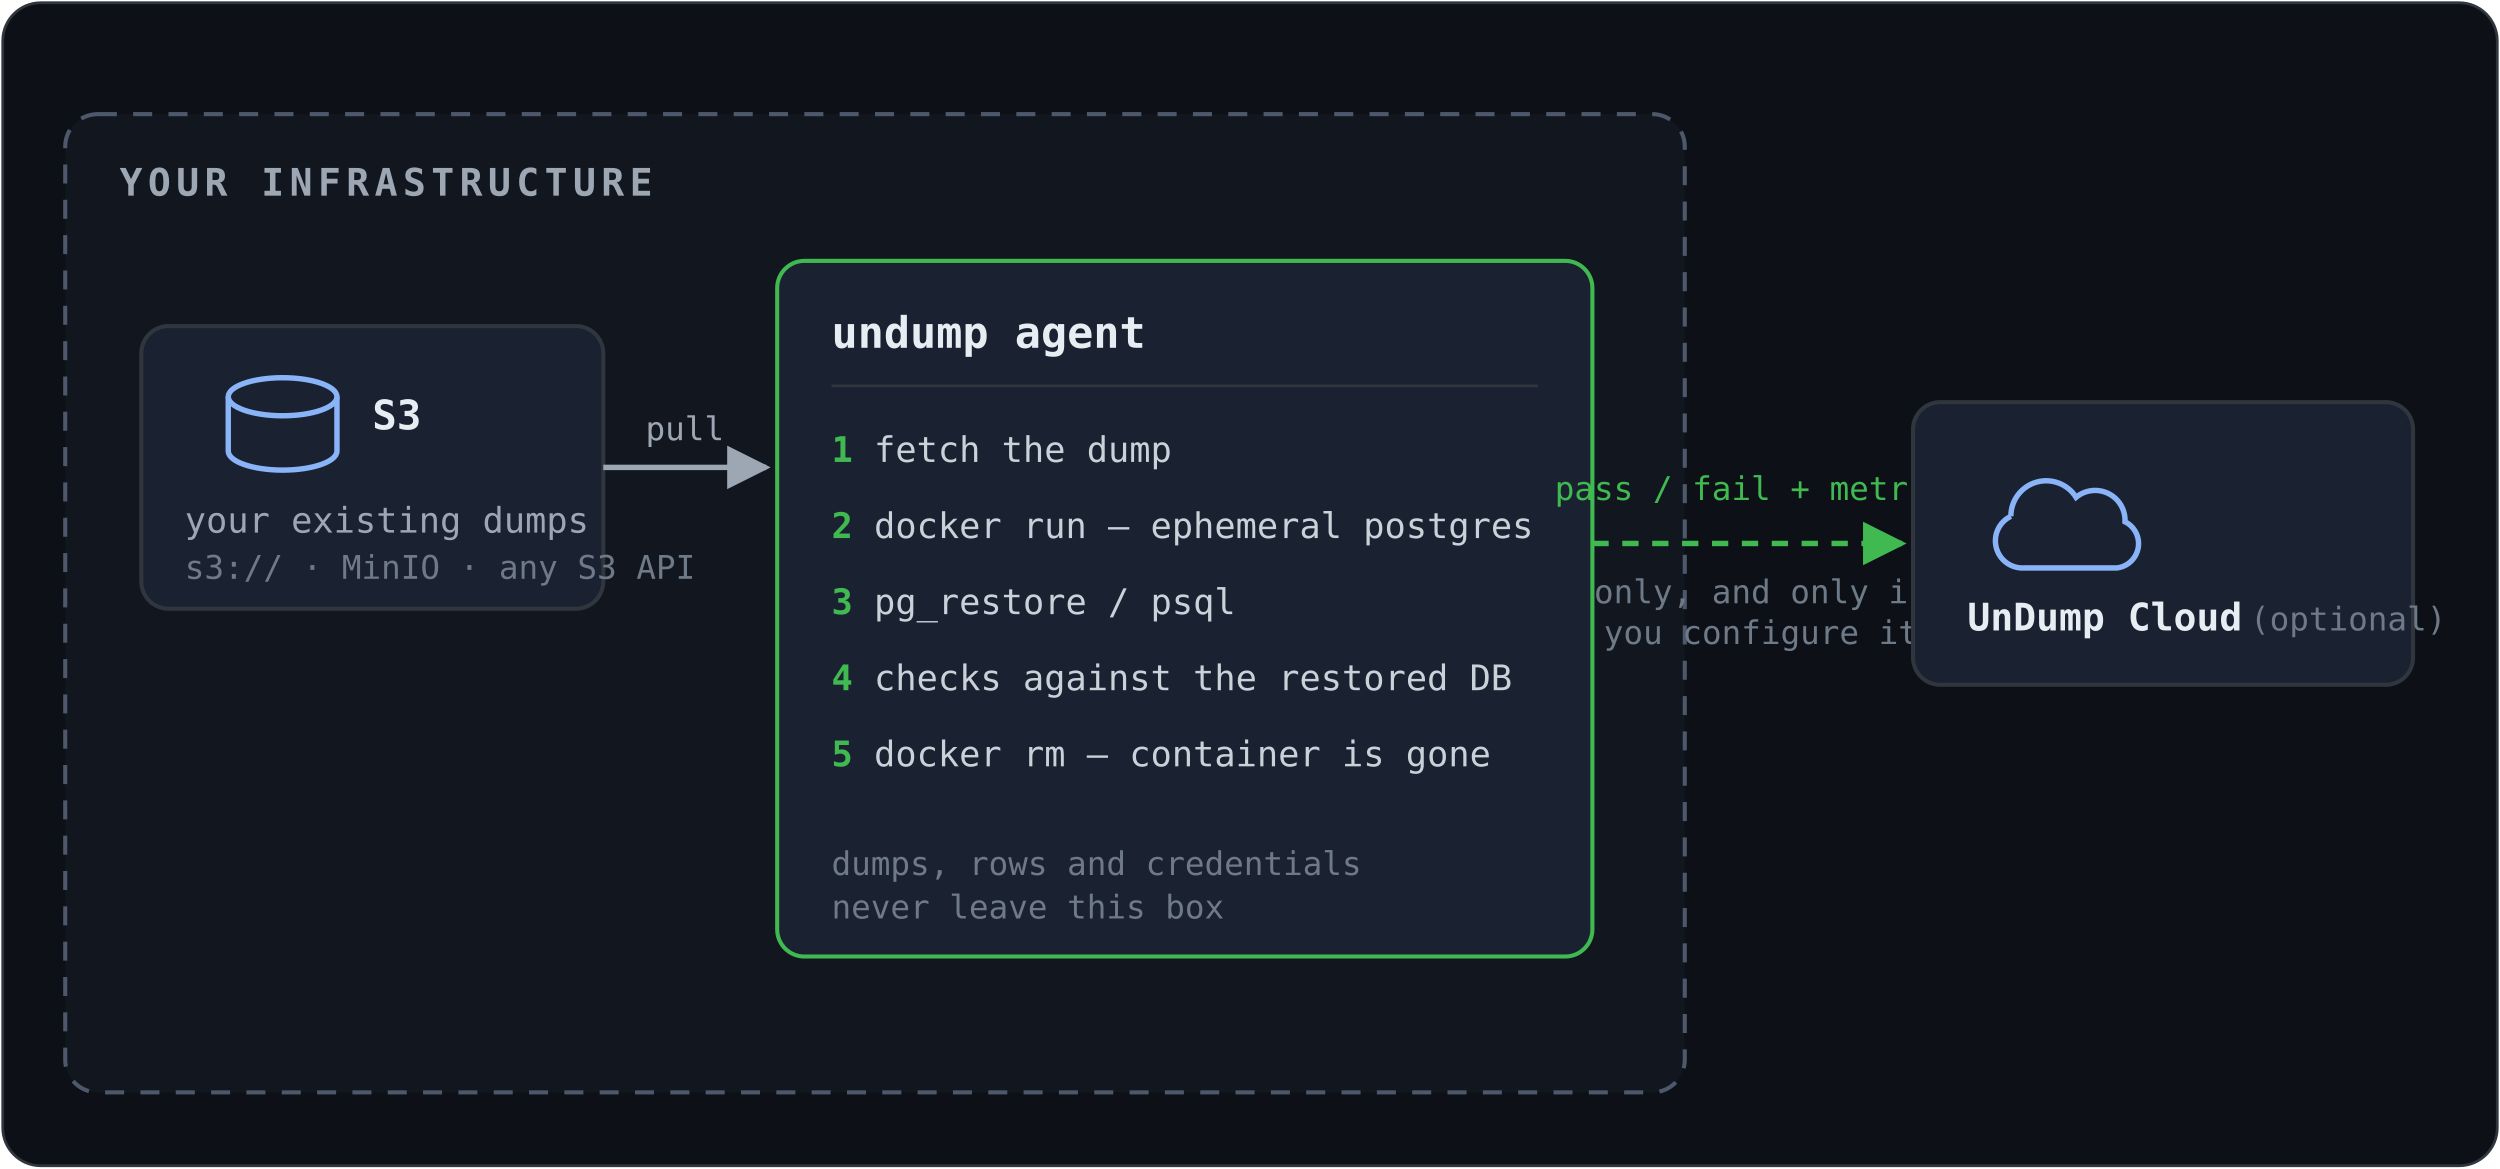
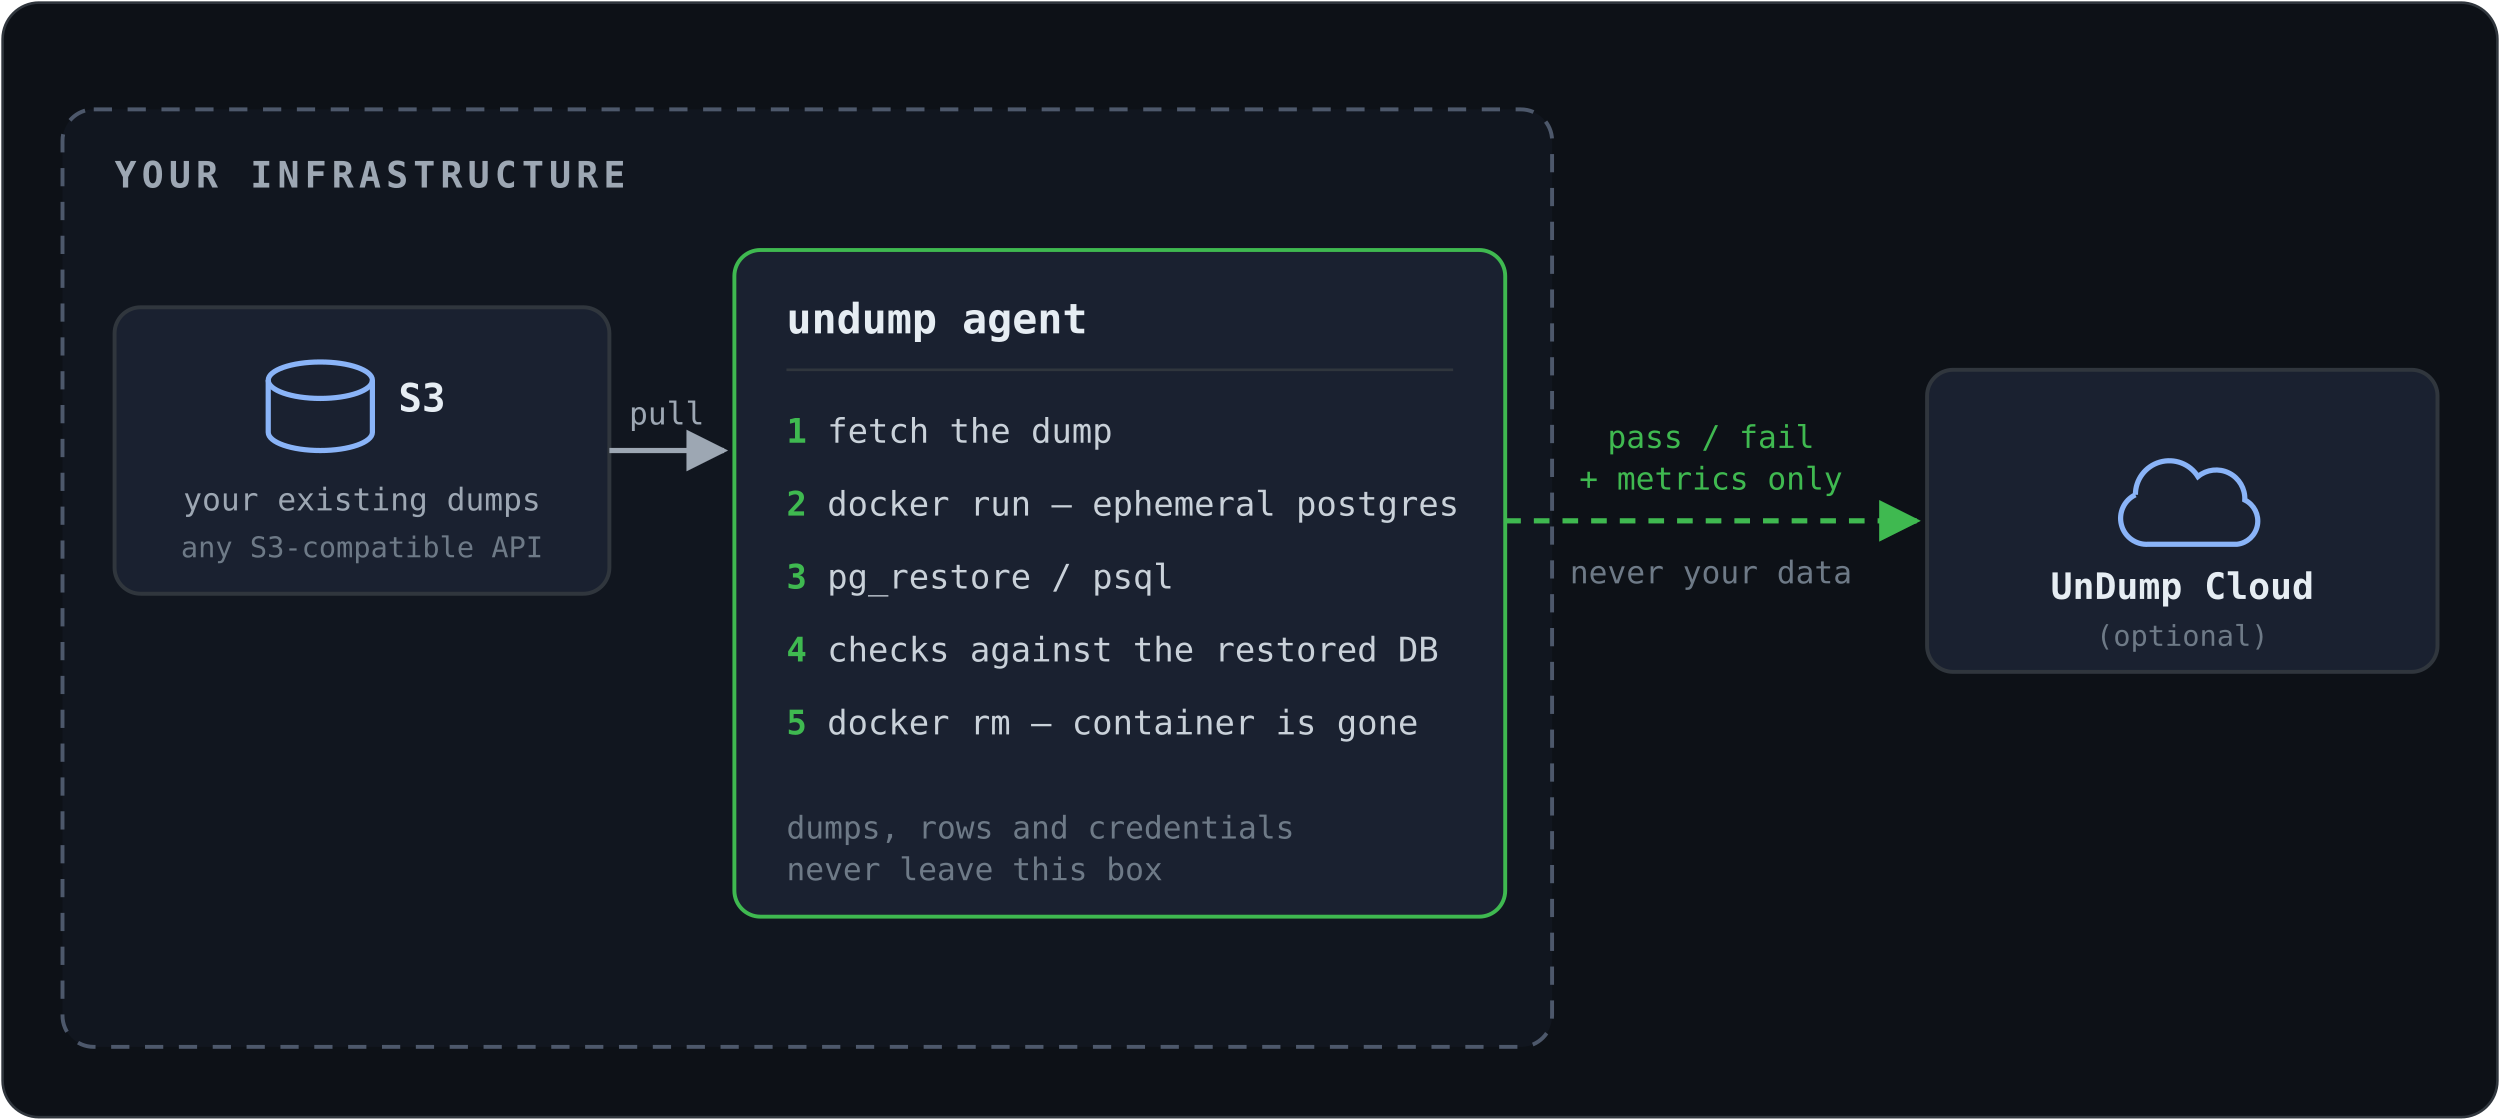
- <svg xmlns="http://www.w3.org/2000/svg" width="920" height="430" viewBox="0 0 920 430" role="img" aria-label="undump architecture: the agent pulls a dump from S3, restores it into an ephemeral Postgres container inside your infrastructure, and optionally sends only a pass/fail report to UnDump Cloud" font-family="ui-monospace, SFMono-Regular, Menlo, Consolas, monospace">
+ <svg xmlns="http://www.w3.org/2000/svg" width="960" height="430" viewBox="0 0 960 430" role="img" aria-label="undump architecture: the agent pulls a dump from S3, restores it into an ephemeral Postgres container inside your infrastructure, and optionally sends only a pass/fail report to UnDump Cloud" font-family="ui-monospace, SFMono-Regular, Menlo, Consolas, monospace">
  <defs>
    <marker id="arrow" viewBox="0 0 10 10" refX="9" refY="5" markerWidth="8" markerHeight="8" orient="auto-start-reverse">
      <path d="M0 0 L10 5 L0 10 z" fill="#9da7b3" />
    </marker>
    <marker id="arrowGreen" viewBox="0 0 10 10" refX="9" refY="5" markerWidth="8" markerHeight="8" orient="auto-start-reverse">
      <path d="M0 0 L10 5 L0 10 z" fill="#3fb950" />
    </marker>
  </defs>
-   <rect x="1" y="1" width="918" height="428" rx="14" fill="#0d1117" stroke="#30363d" />
-   <rect x="24" y="42" width="596" height="360" rx="12" fill="#11161f" stroke="#4d586b" stroke-width="1.5" stroke-dasharray="7 6" />
+   <rect x="1" y="1" width="958" height="428" rx="14" fill="#0d1117" stroke="#30363d" />
+   <rect x="24" y="42" width="572" height="360" rx="12" fill="#11161f" stroke="#4d586b" stroke-width="1.5" stroke-dasharray="7 6" />
  <text x="44" y="72" font-size="14" font-weight="700" fill="#9da7b3" letter-spacing="2">YOUR INFRASTRUCTURE</text>
  <g>
-     <rect x="52" y="120" width="170" height="104" rx="10" fill="#1a2130" stroke="#30363d" stroke-width="1.5" />
-     <path d="M84 146 v20 a20 7 0 0 0 40 0 v-20" fill="none" stroke="#8ab4f8" stroke-width="2" />
-     <ellipse cx="104" cy="146" rx="20" ry="7" fill="none" stroke="#8ab4f8" stroke-width="2" />
-     <text x="137" y="158" font-size="15" font-weight="700" fill="#e6edf3">S3</text>
-     <text x="68" y="196" font-size="13" fill="#9da7b3">your existing dumps</text>
-     <text x="68" y="213" font-size="12" fill="#6e7a87">s3:// · MinIO · any S3 API</text>
+     <rect x="44" y="118" width="190" height="110" rx="10" fill="#1a2130" stroke="#30363d" stroke-width="1.5" />
+     <path d="M103 146 v20 a20 7 0 0 0 40 0 v-20" fill="none" stroke="#8ab4f8" stroke-width="2" />
+     <ellipse cx="123" cy="146" rx="20" ry="7" fill="none" stroke="#8ab4f8" stroke-width="2" />
+     <text x="153" y="158" font-size="15" font-weight="700" fill="#e6edf3">S3</text>
+     <text x="139" y="196" font-size="12" fill="#9da7b3" text-anchor="middle">your existing dumps</text>
+     <text x="139" y="214" font-size="11" fill="#6e7a87" text-anchor="middle">any S3-compatible API</text>
  </g>
-   <line x1="222" y1="172" x2="282" y2="172" stroke="#9da7b3" stroke-width="2" marker-end="url(#arrow)" />
-   <text x="252" y="162" font-size="12" fill="#9da7b3" text-anchor="middle">pull</text>
+   <line x1="234" y1="173" x2="278" y2="173" stroke="#9da7b3" stroke-width="2" marker-end="url(#arrow)" />
+   <text x="256" y="163" font-size="12" fill="#9da7b3" text-anchor="middle">pull</text>
  <g>
-     <rect x="286" y="96" width="300" height="256" rx="10" fill="#1a2130" stroke="#3fb950" stroke-width="1.5" />
-     <text x="306" y="128" font-size="16" font-weight="700" fill="#e6edf3">undump agent</text>
-     <line x1="306" y1="142" x2="566" y2="142" stroke="#30363d" />
+     <rect x="282" y="96" width="296" height="256" rx="10" fill="#1a2130" stroke="#3fb950" stroke-width="1.5" />
+     <text x="302" y="128" font-size="16" font-weight="700" fill="#e6edf3">undump agent</text>
+     <line x1="302" y1="142" x2="558" y2="142" stroke="#30363d" />
    <g font-size="13" fill="#c9d1d9">
-       <text x="306" y="170">
+       <text x="302" y="170">
        <tspan fill="#3fb950" font-weight="700">1</tspan>  fetch the dump</text>
-       <text x="306" y="198">
+       <text x="302" y="198">
        <tspan fill="#3fb950" font-weight="700">2</tspan>  docker run — ephemeral postgres</text>
-       <text x="306" y="226">
+       <text x="302" y="226">
        <tspan fill="#3fb950" font-weight="700">3</tspan>  pg_restore / psql</text>
-       <text x="306" y="254">
+       <text x="302" y="254">
        <tspan fill="#3fb950" font-weight="700">4</tspan>  checks against the restored DB</text>
-       <text x="306" y="282">
+       <text x="302" y="282">
        <tspan fill="#3fb950" font-weight="700">5</tspan>  docker rm — container is gone</text>
    </g>
-     <text x="306" y="322" font-size="12" fill="#6e7a87">dumps, rows and credentials</text>
-     <text x="306" y="338" font-size="12" fill="#6e7a87">never leave this box</text>
+     <text x="302" y="322" font-size="12" fill="#6e7a87">dumps, rows and credentials</text>
+     <text x="302" y="338" font-size="12" fill="#6e7a87">never leave this box</text>
  </g>
-   <line x1="586" y1="200" x2="700" y2="200" stroke="#3fb950" stroke-width="2" stroke-dasharray="6 5" marker-end="url(#arrowGreen)" />
-   <text x="648" y="184" font-size="12" fill="#3fb950" text-anchor="middle">pass / fail + metrics</text>
-   <text x="648" y="222" font-size="12" fill="#6e7a87" text-anchor="middle">only, and only if</text>
-   <text x="648" y="237" font-size="12" fill="#6e7a87" text-anchor="middle">you configure it</text>
+   <line x1="578" y1="200" x2="736" y2="200" stroke="#3fb950" stroke-width="2" stroke-dasharray="6 5" marker-end="url(#arrowGreen)" />
+   <g text-anchor="middle" font-size="12">
+     <text x="657" y="172" fill="#3fb950">pass / fail</text>
+     <text x="657" y="188" fill="#3fb950">+ metrics only</text>
+     <text x="657" y="224" fill="#6e7a87">never your data</text>
+   </g>
  <g>
-     <rect x="704" y="148" width="184" height="104" rx="10" fill="#1a2130" stroke="#30363d" stroke-width="1.5" />
-     <path d="M740 190 a13 13 0 0 1 24 -7 a11 11 0 0 1 18 9 a9 9 0 0 1 -3 17 h-34 a10 10 0 0 1 -5 -19" fill="none" stroke="#8ab4f8" stroke-width="2" />
-     <text x="724" y="232" font-size="14" font-weight="700" fill="#e6edf3">UnDump Cloud</text>
-     <text x="828" y="232" font-size="12" fill="#6e7a87">(optional)</text>
+     <rect x="740" y="142" width="196" height="116" rx="10" fill="#1a2130" stroke="#30363d" stroke-width="1.5" />
+     <g transform="translate(812,158)">
+       <path d="M8 32 a13 13 0 0 1 24 -7 a11 11 0 0 1 18 9 a9 9 0 0 1 -3 17 h-34 a10 10 0 0 1 -5 -19" fill="none" stroke="#8ab4f8" stroke-width="2" />
+     </g>
+     <text x="838" y="230" font-size="14" font-weight="700" fill="#e6edf3" text-anchor="middle">UnDump Cloud</text>
+     <text x="838" y="248" font-size="11" fill="#6e7a87" text-anchor="middle">(optional)</text>
  </g>
</svg>
